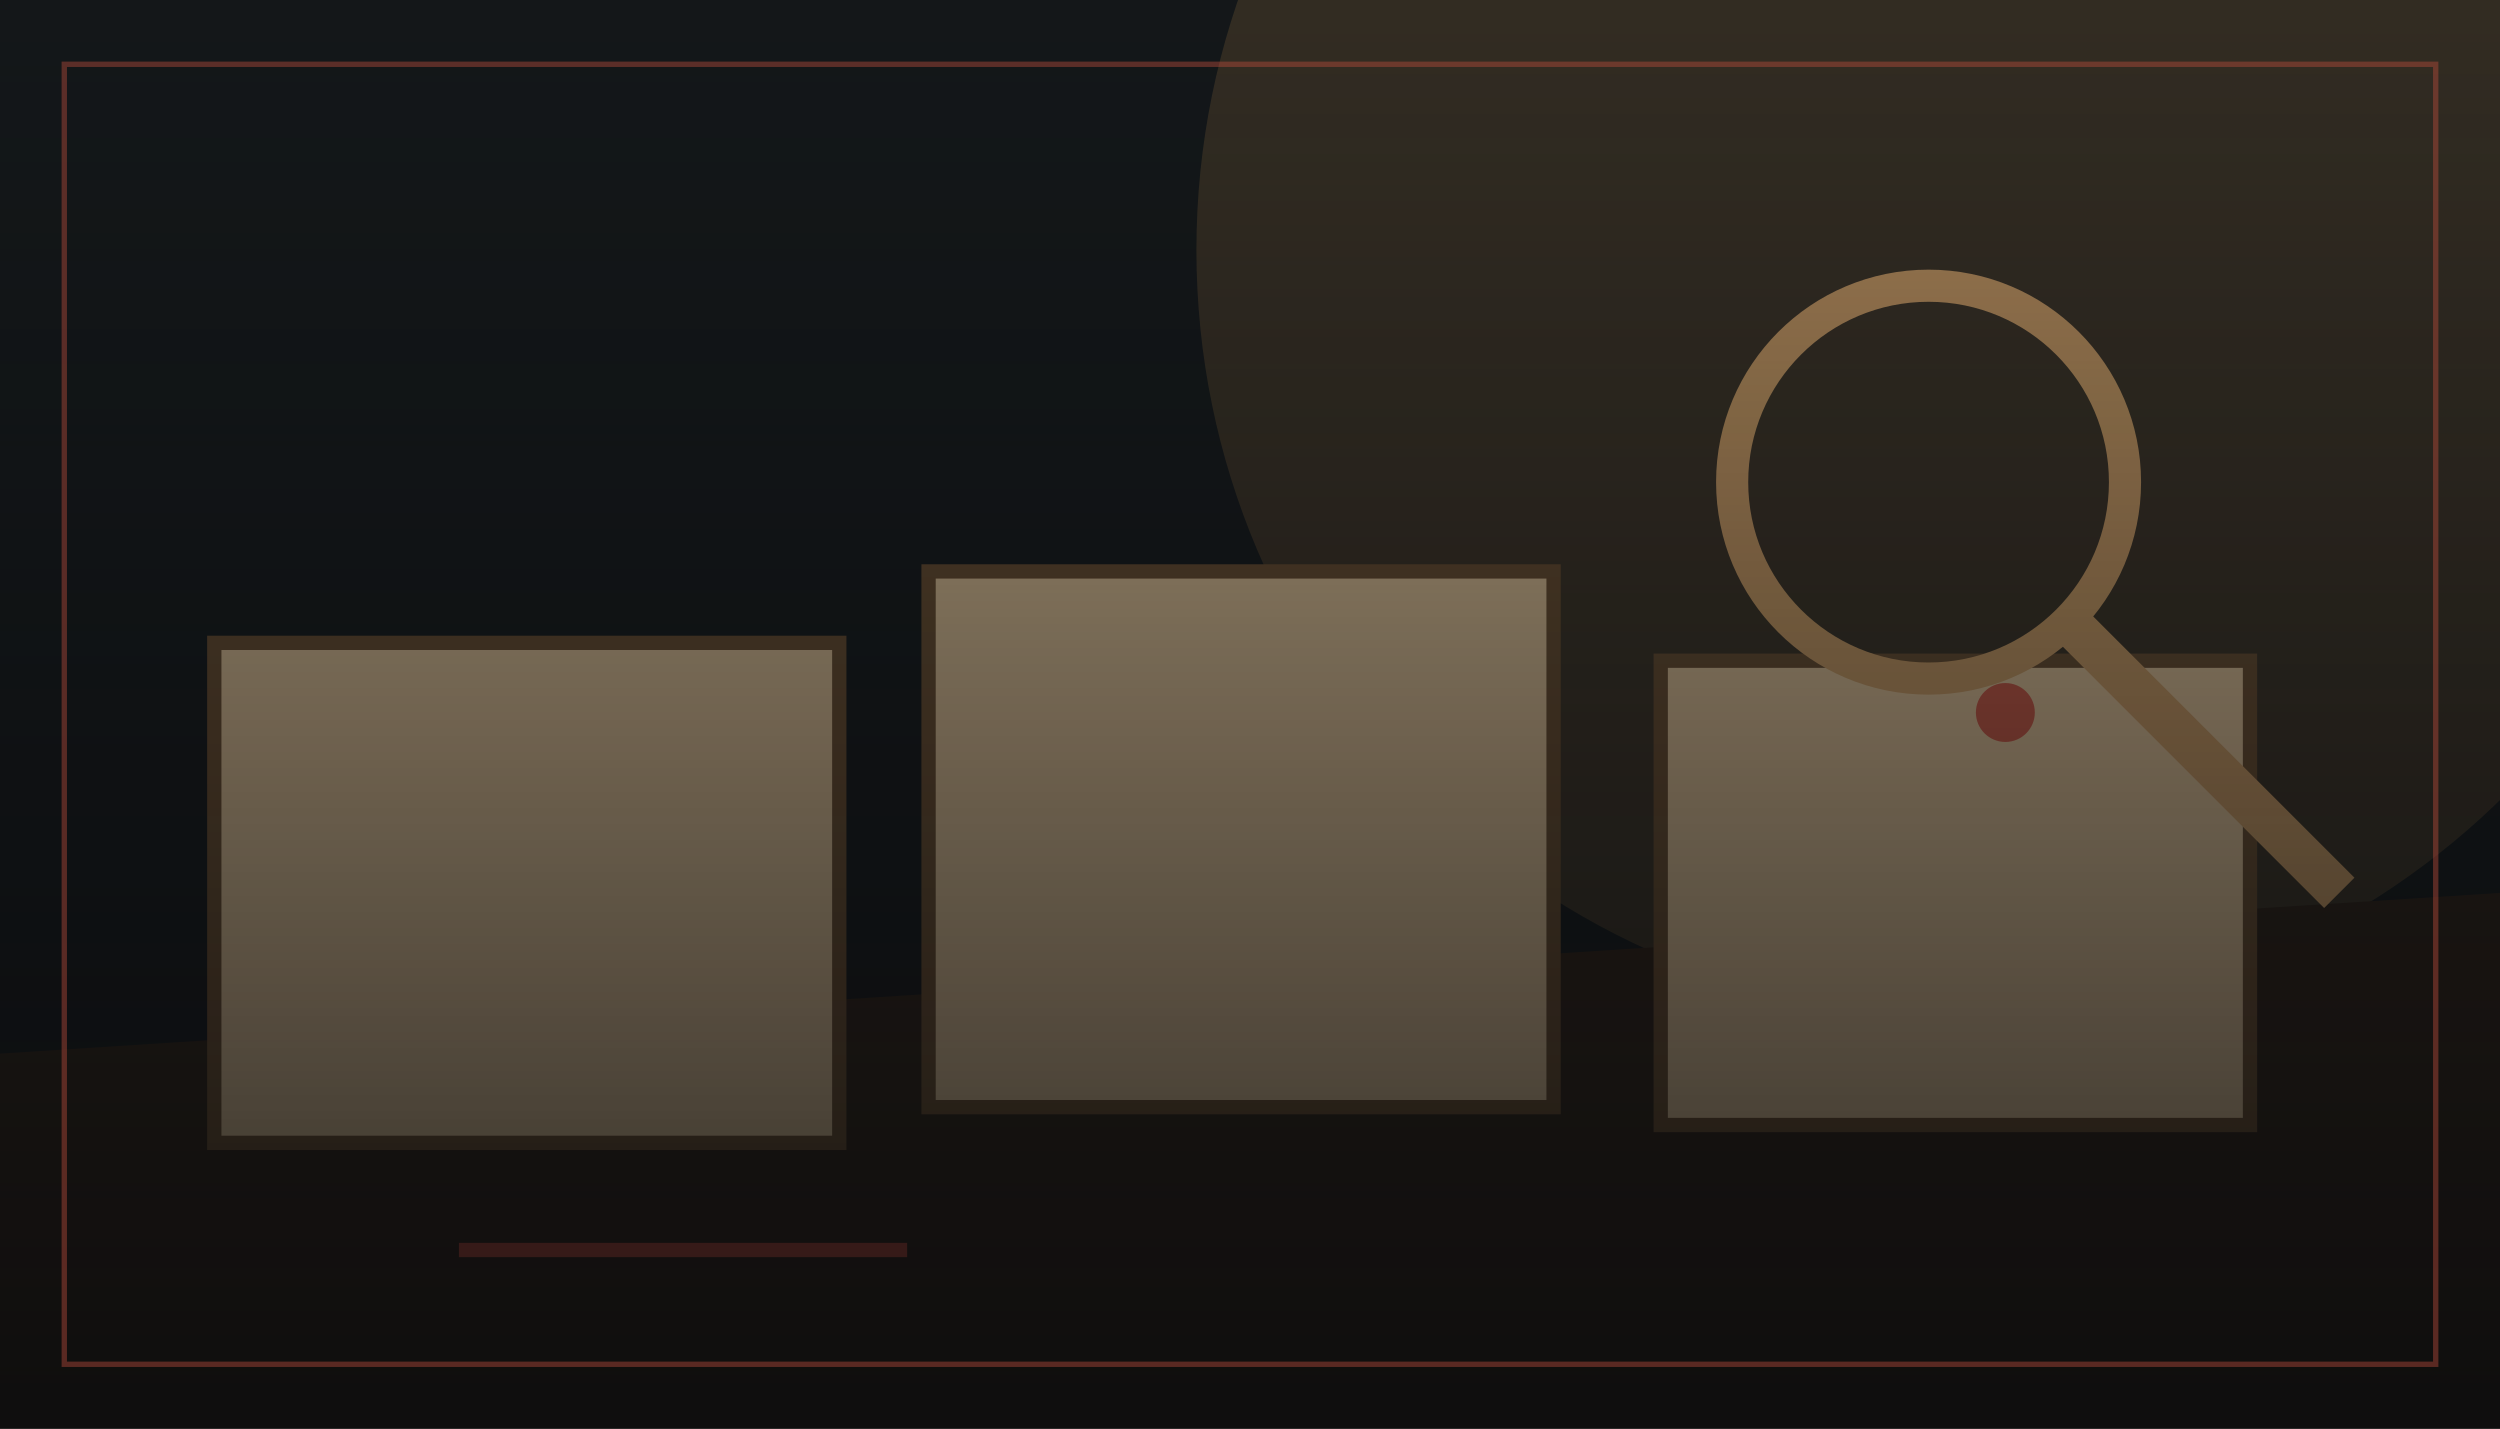
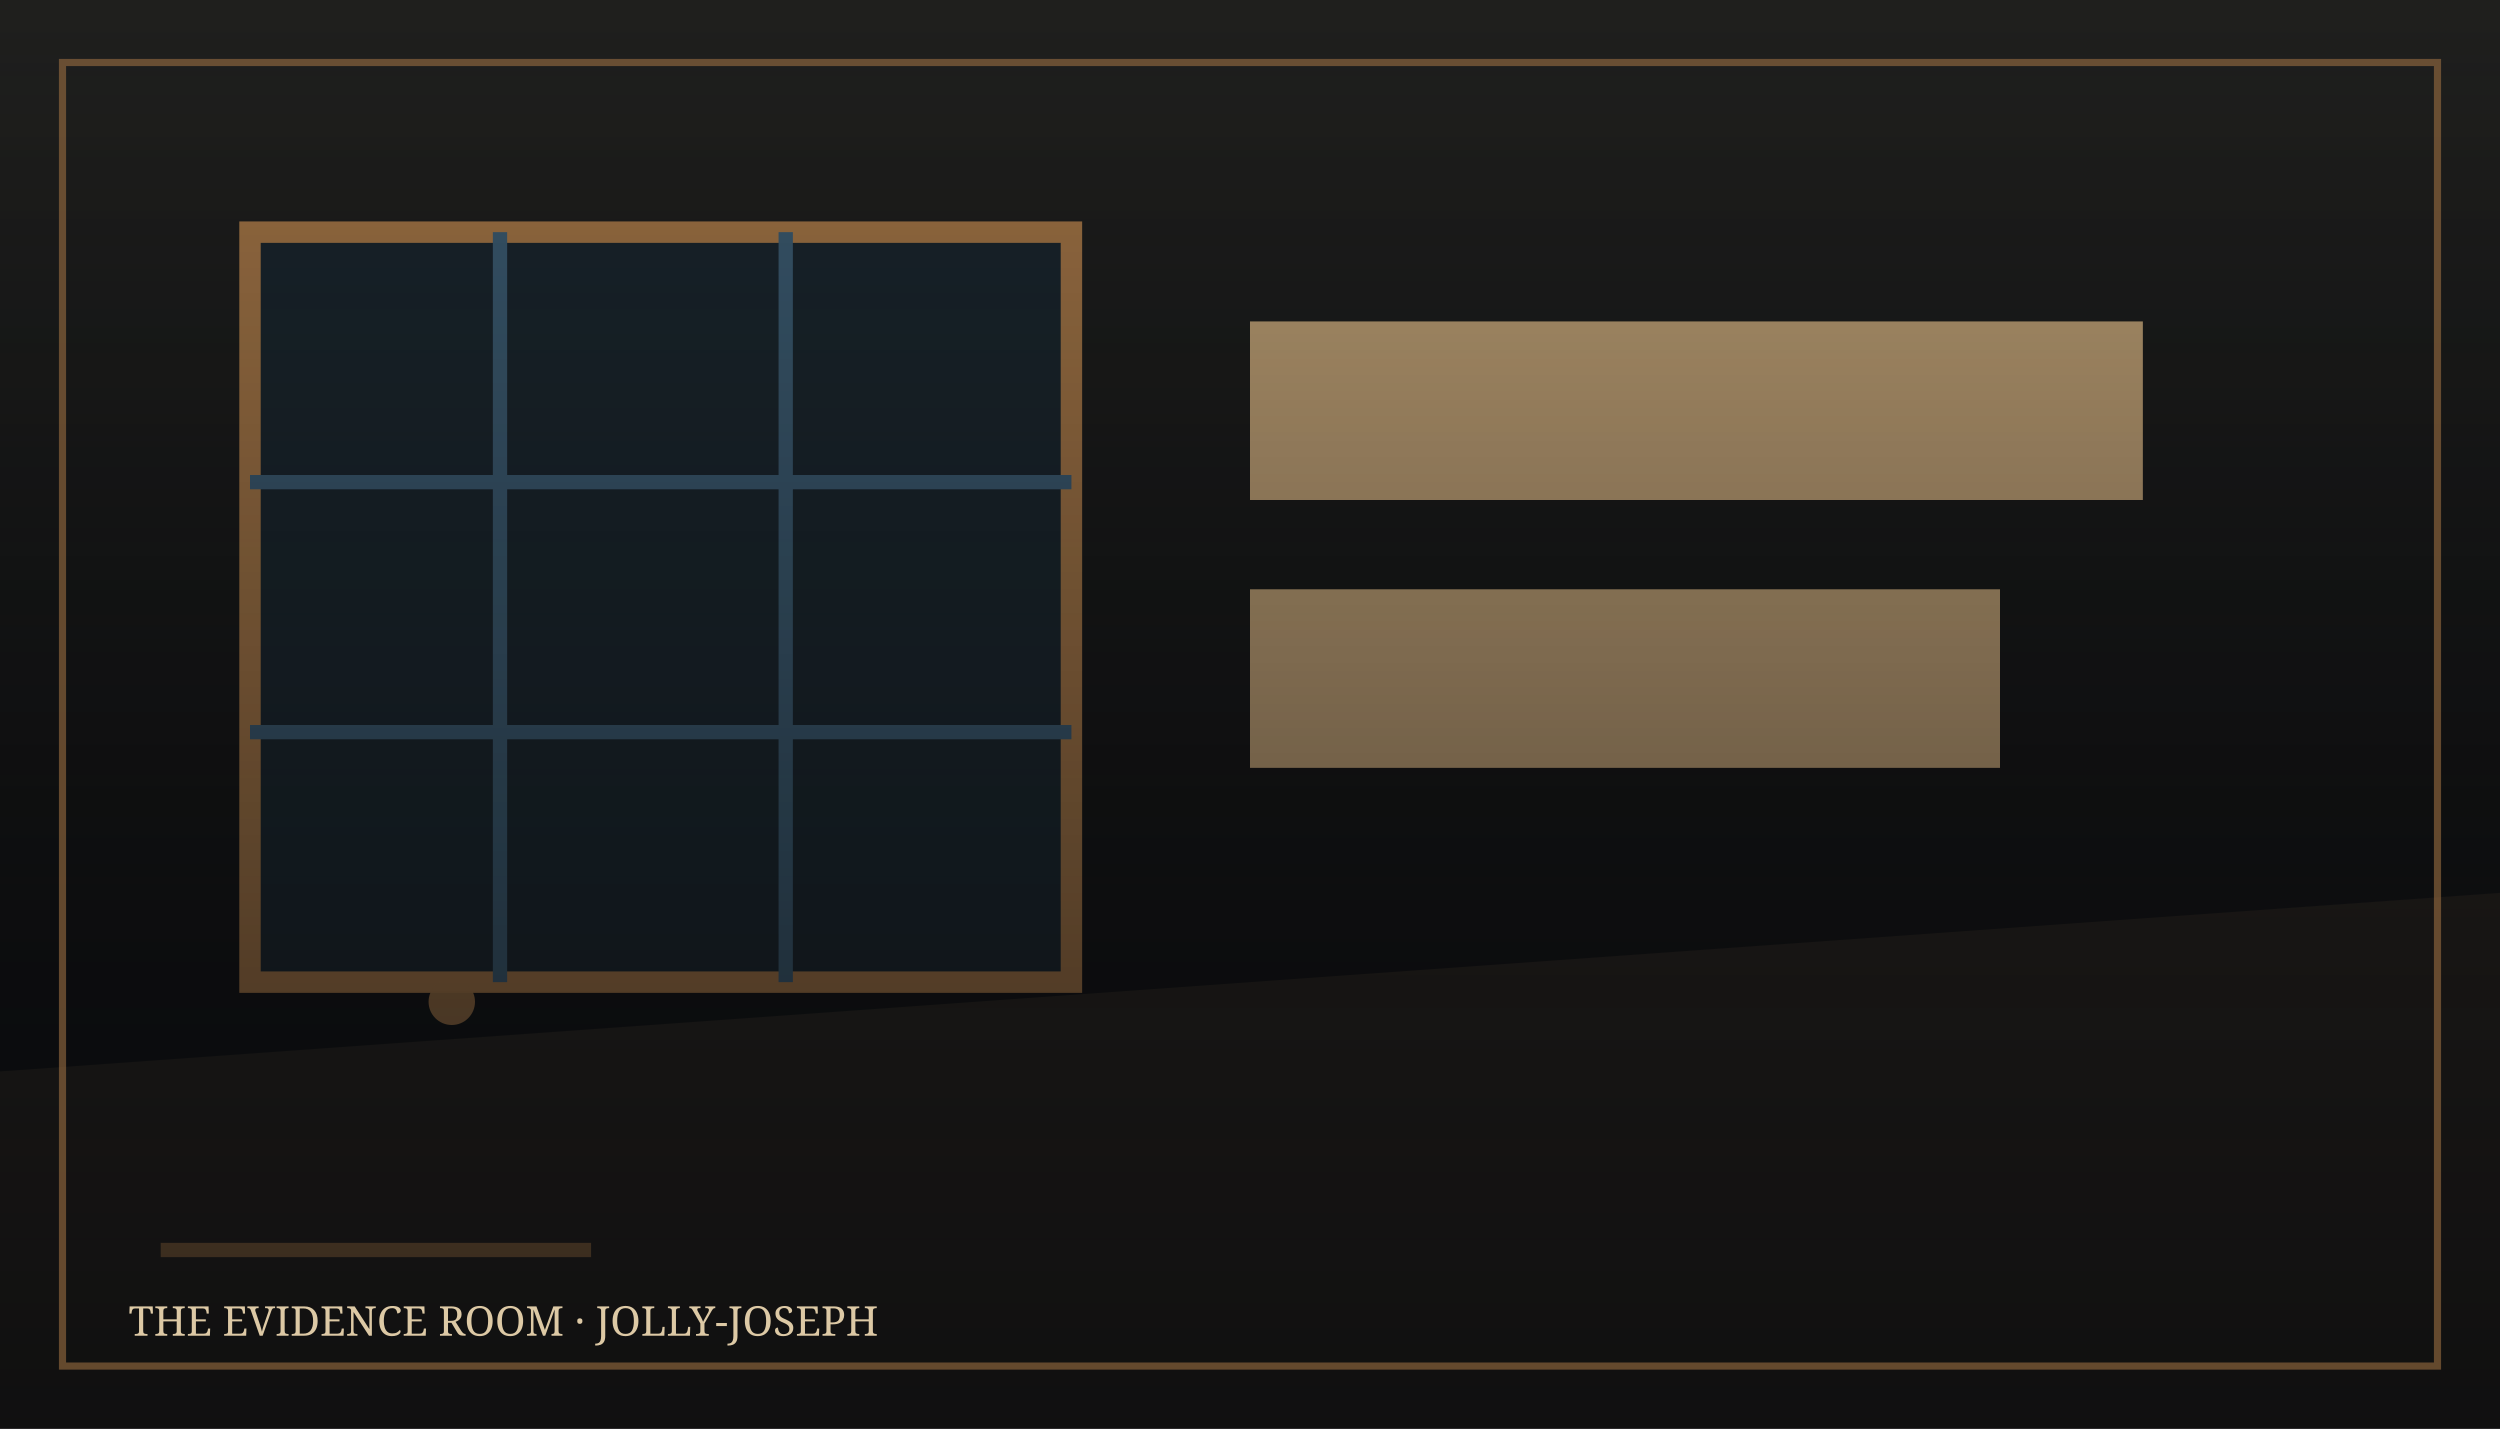
<svg xmlns="http://www.w3.org/2000/svg" viewBox="0 0 1400 800">
  <defs>
+     <linearGradient id="bg" x2="0" y2="1">
+       <stop stop-color="#20201e" />
+       <stop offset="1" stop-color="#08090b" />
+     </linearGradient>
    <linearGradient id="shade" x2="0" y2="1">
-       <stop stop-color="#08090b" stop-opacity=".1" />
-       <stop offset="1" stop-color="#08090b" stop-opacity=".8" />
+       <stop stop-color="#08090b" stop-opacity=".02" />
+       <stop offset="1" stop-color="#08090b" stop-opacity=".7" />
    </linearGradient>
  </defs>
-   <rect width="1400" height="800" fill="#15191b" />
-   <circle cx="1100" cy="140" r="430" fill="#d49b52" opacity=".18" />
-   <path d="M0 590L1400 500V800H0z" fill="#2b2118" />
-   <g fill="#c6ad88" stroke="#60482e" stroke-width="8">
-     <rect x="120" y="360" width="350" height="280" />
-     <rect x="520" y="320" width="350" height="300" />
-     <rect x="930" y="370" width="330" height="260" />
+   <rect width="1400" height="800" fill="url(#bg)" />
+   <path d="M0 600L1400 500V800H0z" fill="#24201c" />
+   <rect x="140" y="130" width="460" height="420" fill="#18232a" stroke="#9b6f42" stroke-width="12" />
+   <g stroke="#38566b" stroke-width="8">
+     <path d="M280 130V550M440 130V550M140 270H600M140 410H600" />
  </g>
-   <circle cx="1080" cy="270" r="110" fill="none" stroke="#b48c5c" stroke-width="18" />
-   <path d="M1160 350l150 150" stroke="#b48c5c" stroke-width="24" />
-   <g opacity=".9" stroke="#b44a3b" fill="#b44a3b">
-     <path d="M257 700h251" stroke-width="8" />
-     <circle cx="1123" cy="399" r="16" />
+   <g fill="#b89a70">
+     <rect x="700" y="180" width="500" height="100" />
+     <rect x="700" y="330" width="420" height="100" />
+   </g>
+   <g fill="#9b6f42" opacity=".9">
+     <circle cx="253" cy="561" r="13" />
+     <path d="M90 700h241" stroke="#9b6f42" stroke-width="8" />
  </g>
  <rect width="1400" height="800" fill="url(#shade)" />
-   <rect x="36" y="36" width="1328" height="728" fill="none" stroke="#b44a3b" stroke-opacity=".45" stroke-width="3" />
+   <rect x="35" y="35" width="1330" height="730" fill="none" stroke="#9b6f42" stroke-opacity=".6" stroke-width="4" />
+   <text x="72" y="748" fill="#ddc9a5" font-family="Georgia,serif" font-size="23">THE EVIDENCE ROOM · JOLLY-JOSEPH</text>
</svg>
